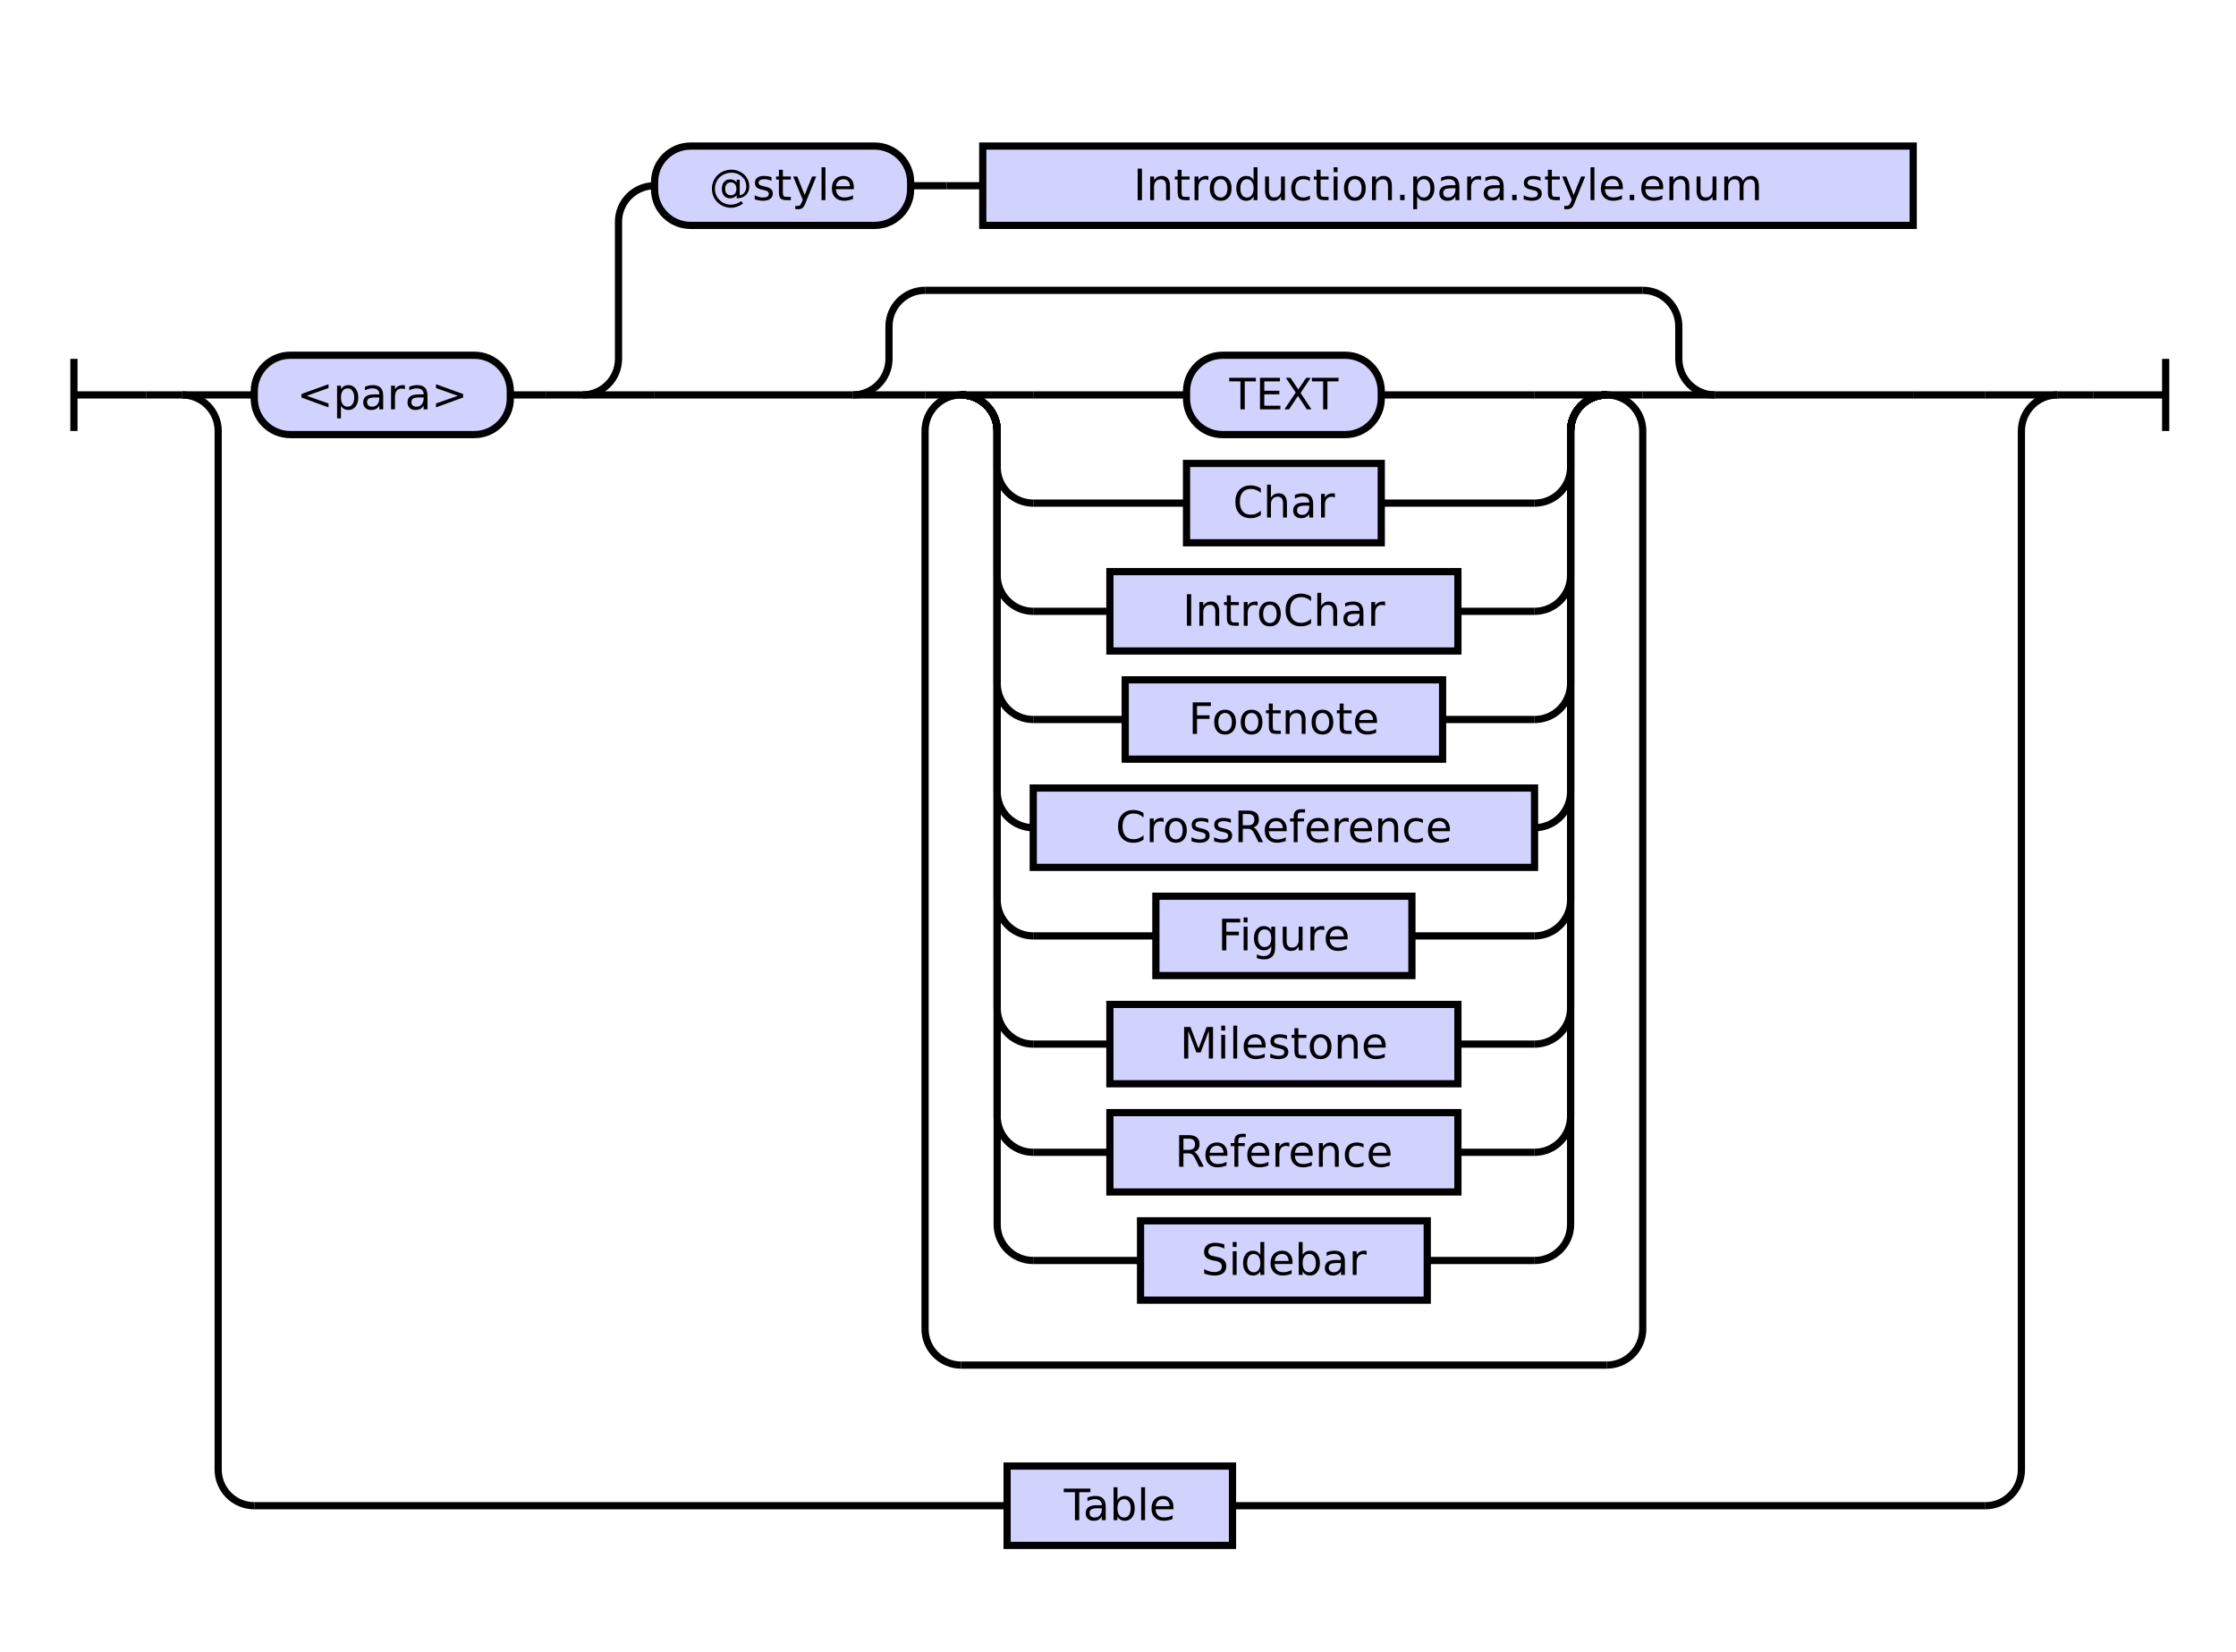
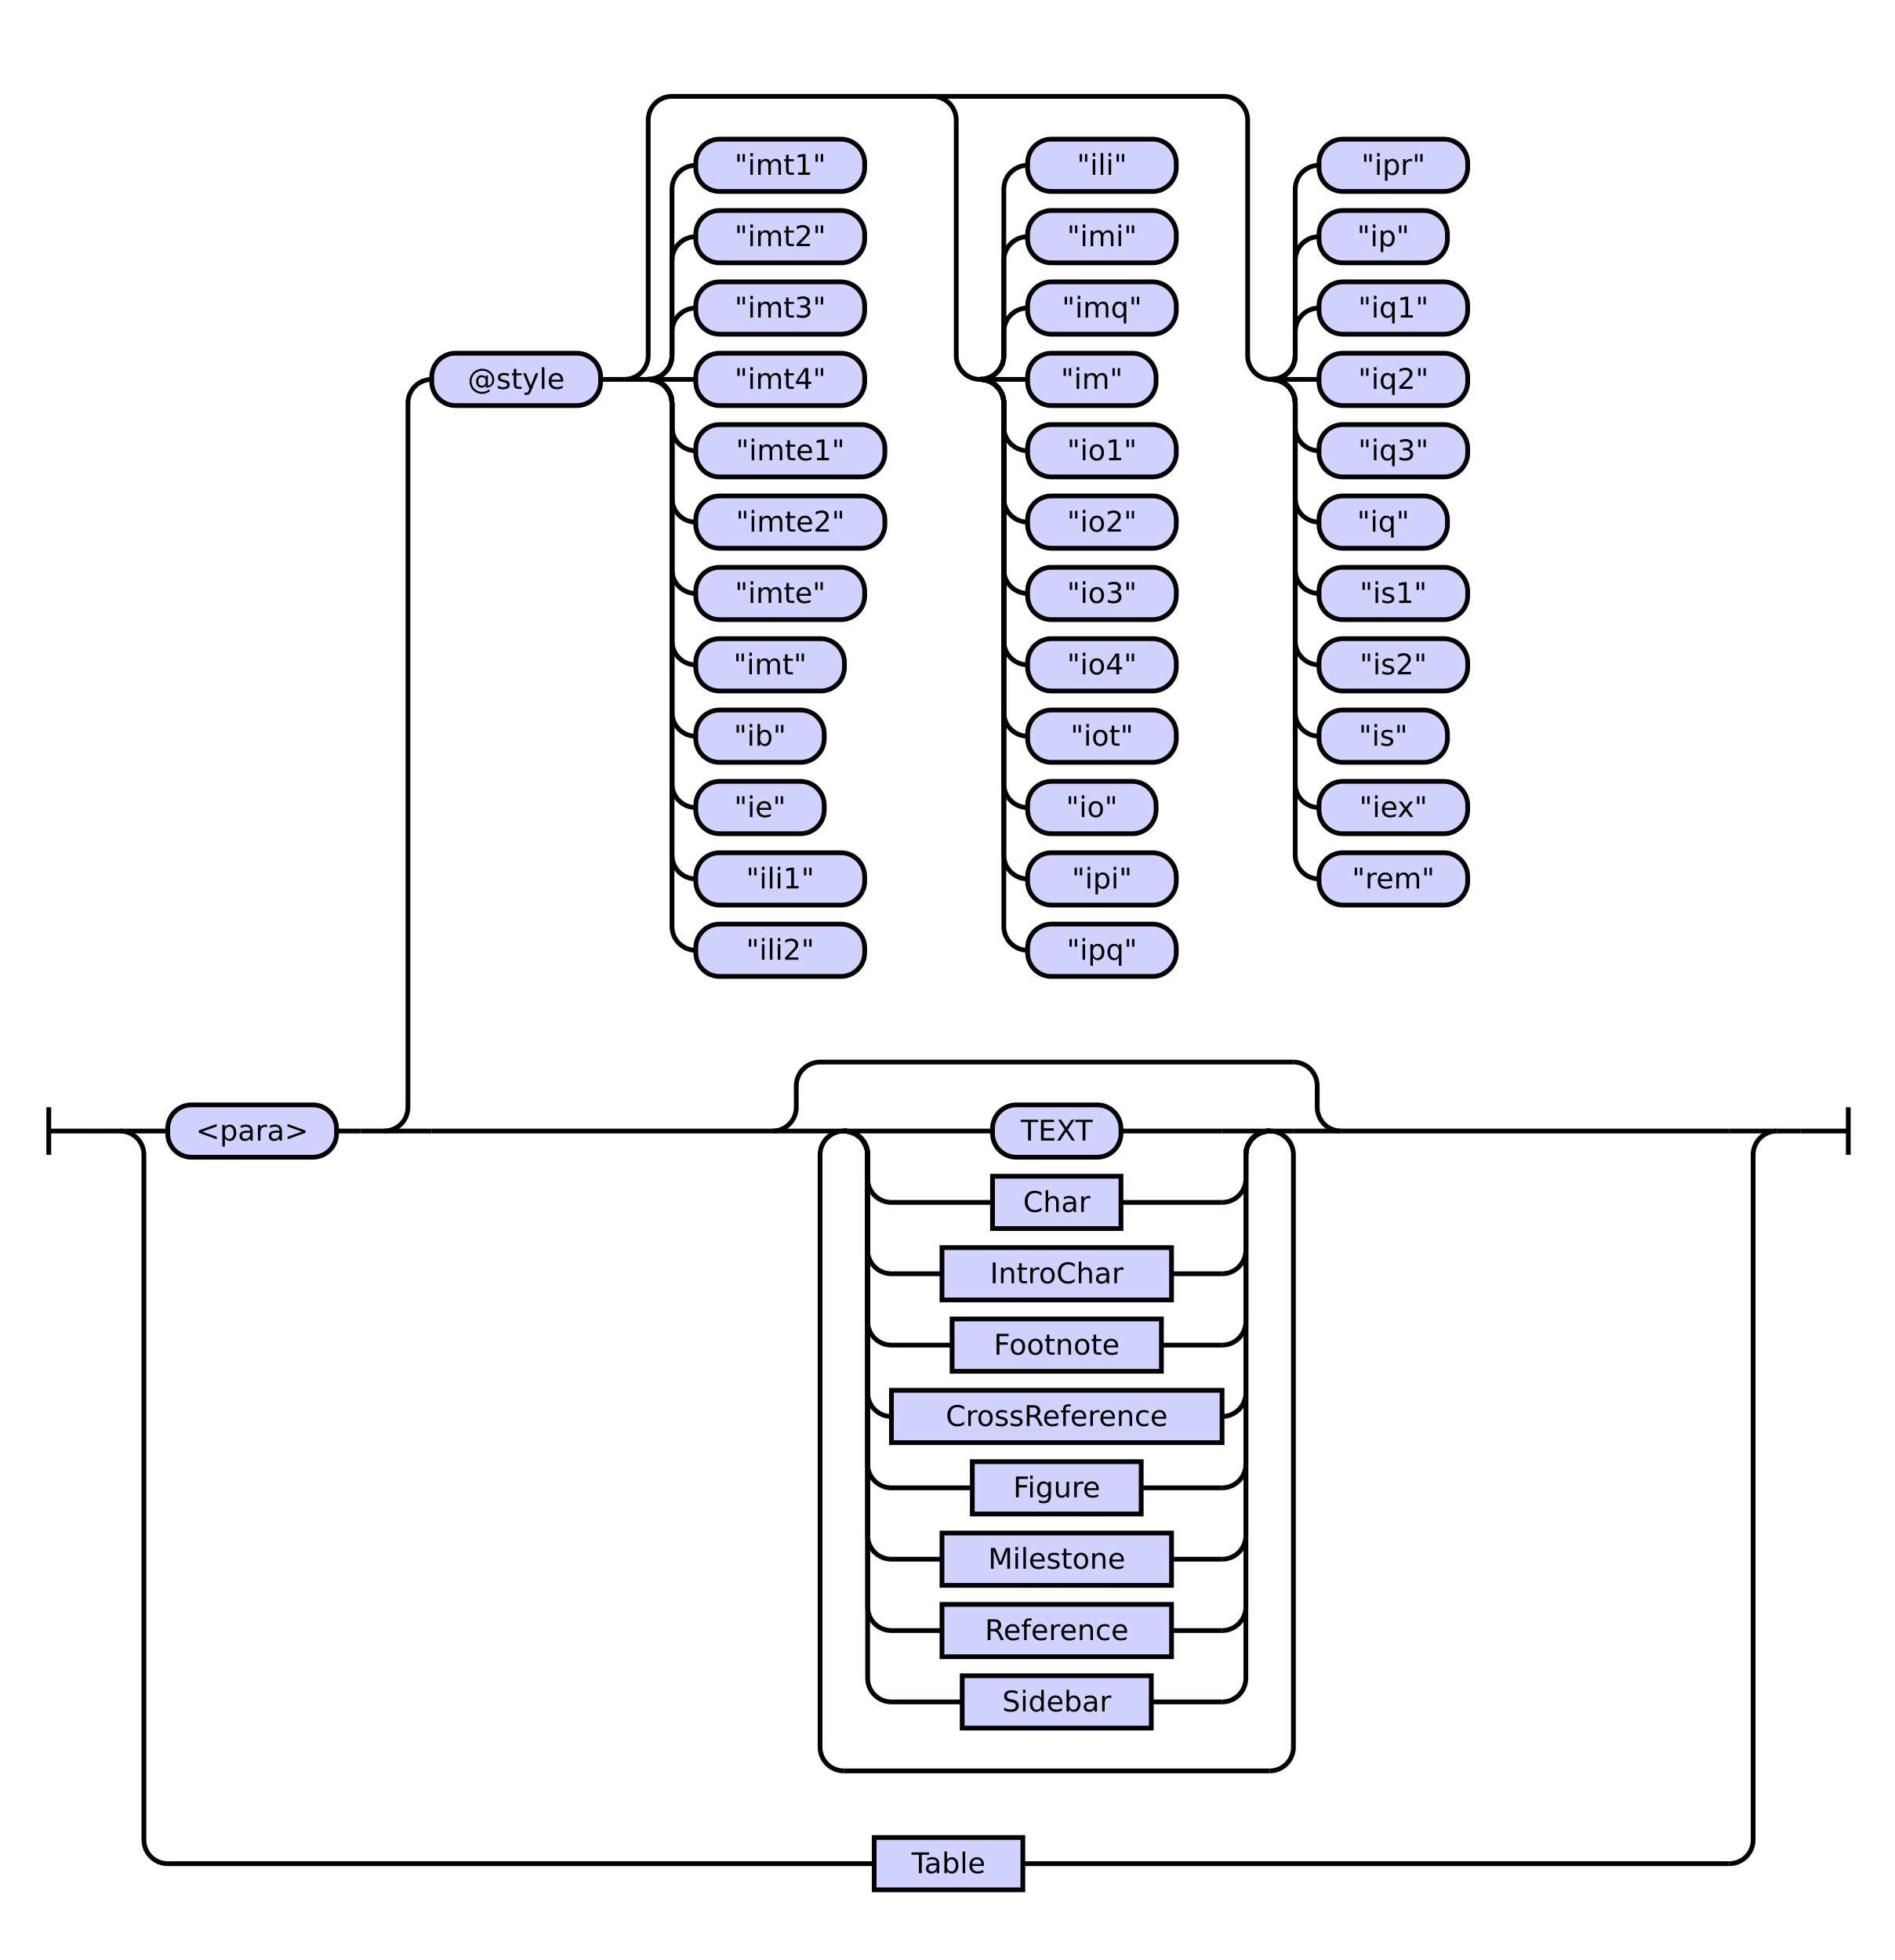
- <svg xmlns="http://www.w3.org/2000/svg" class="railroad-diagram" height="458" viewBox="0 0 620.0 458" width="620.0">
+ <svg xmlns="http://www.w3.org/2000/svg" class="railroad-diagram" height="824" viewBox="0 0 796.5 824" width="796.5">
  <g transform="translate(.5 .5)">
    <style>/*  */

    svg.railroad-diagram {
        background-color: hsl(30,20%,95%);
    }
    svg.railroad-diagram path {
        stroke-width: 2;
        stroke: black;
        fill: none;
    }
    svg.railroad-diagram text {
        font-size: 12px;
        text-anchor: middle;
        font-family: DejaVu Sans;
    }
    svg.railroad-diagram text.label {
        text-anchor:start;
    }
    svg.railroad-diagram text.comment {
        font-family: DejaVu Sans;
        font-size: 14px;
    }
    svg.railroad-diagram rect{
        stroke-width: 2;
        stroke: black;
        fill: rgb(210, 210, 255);
    }
    svg.railroad-diagram rect.group-box {
        stroke: gray;
        stroke-dasharray: 10 5;
        fill: none;
    }
    .terminal {
        font-family: DejaVu Sans;
    }
    svg.railroad-diagram g.altterminal rect {
        fill: rgb(251, 252, 207)
    }

/*  */
</style>
    <g>
-       <path d="M 20 99 v 20 m 0 -10 h 20" />
+       <path d="M 20 465 v 20 m 0 -10 h 20" />
    </g>
-     <path d="M 40 109 h 10" />
+     <path d="M 40 475 h 10" />
    <g>
-       <path d="M 50 109 h 0.0" />
-       <path d="M 570.0 109 h 0.0" />
+       <path d="M 50 475 h 0.0" />
+       <path d="M 746.5 475 h 0.0" />
      <g>
-         <path d="M 50.0 109 h 0.0" />
-         <path d="M 570.0 109 h 0.0" />
-         <path d="M 50.0 109 h 20" />
+         <path d="M 50.0 475 h 0.0" />
+         <path d="M 746.5 475 h 0.0" />
+         <path d="M 50.0 475 h 20" />
        <g>
-           <path d="M 70.0 109 h 0.0" />
-           <path d="M 550.0 109 h 0.0" />
+           <path d="M 70.0 475 h 0.0" />
+           <path d="M 726.5 475 h 0.0" />
          <g class="terminal ">
-             <path d="M 70.0 109 h 0.0" />
-             <path d="M 141.0 109 h 0.0" />
-             <rect height="22" rx="10" ry="10" width="71.0" x="70.0" y="98" />
-             <text x="105.5" y="113">&lt;para&gt;</text>
+             <path d="M 70.0 475 h 0.0" />
+             <path d="M 141.0 475 h 0.0" />
+             <rect height="22" rx="10" ry="10" width="71.0" x="70.0" y="464" />
+             <text x="105.5" y="479">&lt;para&gt;</text>
          </g>
-           <path d="M 141.0 109 h 10" />
-           <path d="M 151.0 109 h 10" />
+           <path d="M 141.0 475 h 10" />
+           <path d="M 151.0 475 h 10" />
          <g>
-             <path d="M 161.0 109 h 0.0" />
-             <path d="M 550.0 109 h 0.0" />
-             <path d="M 161.0 109 a 10 10 0 0 0 10 -10 v -38 a 10 10 0 0 1 10 -10" />
+             <path d="M 161.0 475 h 0.0" />
+             <path d="M 726.5 475 h 0.0" />
+             <path d="M 161.0 475 a 10 10 0 0 0 10 -10 v -296 a 10 10 0 0 1 10 -10" />
            <g>
-               <path d="M 181.0 51 h 0.0" />
-               <path d="M 530.0 51 h 0.0" />
+               <path d="M 181.0 159 h 0.0" />
+               <path d="M 706.5 159 h 0.0" />
              <g class="terminal ">
-                 <path d="M 181.0 51 h 0.0" />
-                 <path d="M 252.0 51 h 0.0" />
-                 <rect height="22" rx="10" ry="10" width="71.0" x="181.0" y="40" />
-                 <text x="216.5" y="55">@style</text>
+                 <path d="M 181.0 159 h 0.0" />
+                 <path d="M 252.0 159 h 0.0" />
+                 <rect height="22" rx="10" ry="10" width="71.0" x="181.0" y="148" />
+                 <text x="216.5" y="163">@style</text>
              </g>
-               <path d="M 252.0 51 h 10" />
-               <path d="M 262.0 51 h 10" />
-               <g class="non-terminal ">
-                 <path d="M 272.0 51 h 0.0" />
-                 <path d="M 530.0 51 h 0.0" />
-                 <rect height="22" width="258.0" x="272.0" y="40" />
-                 <text x="401.0" y="55">Introduction.para.style.enum</text>
+               <path d="M 252.0 159 h 10" />
+               <g>
+                 <path d="M 262.0 159 h 0.0" />
+                 <path d="M 706.5 159 h 0.0" />
+                 <path d="M 262.0 159 a 10 10 0 0 0 10 -10 v -99 a 10 10 0 0 1 10 -10 h 232.0" />
+                 <path d="M 262.0 159 h 10" />
+                 <g>
+                   <path d="M 272.0 159 h 0.0" />
+                   <path d="M 272.0 159 a 10 10 0 0 0 10 -10 v -10 a 10 10 0 0 1 10 -10" />
+                   <g class="terminal ">
+                     <path d="M 292.0 129 h 0.0" />
+                     <path d="M 363.0 129 h 0.0" />
+                     <rect height="22" rx="10" ry="10" width="71.0" x="292.0" y="118" />
+                     <text x="327.5" y="133">"imt3"</text>
+                   </g>
+                   <path d="M 272.0 159 a 10 10 0 0 0 10 -10 v -40 a 10 10 0 0 1 10 -10" />
+                   <g class="terminal ">
+                     <path d="M 292.0 99 h 0.0" />
+                     <path d="M 363.0 99 h 0.0" />
+                     <rect height="22" rx="10" ry="10" width="71.0" x="292.0" y="88" />
+                     <text x="327.5" y="103">"imt2"</text>
+                   </g>
+                   <path d="M 272.0 159 a 10 10 0 0 0 10 -10 v -70 a 10 10 0 0 1 10 -10" />
+                   <g class="terminal ">
+                     <path d="M 292.0 69 h 0.0" />
+                     <path d="M 363.0 69 h 0.0" />
+                     <rect height="22" rx="10" ry="10" width="71.0" x="292.0" y="58" />
+                     <text x="327.5" y="73">"imt1"</text>
+                   </g>
+                   <path d="M 272.0 159 h 20" />
+                   <g class="terminal ">
+                     <path d="M 292.0 159 h 0.0" />
+                     <path d="M 363.0 159 h 0.0" />
+                     <rect height="22" rx="10" ry="10" width="71.0" x="292.0" y="148" />
+                     <text x="327.5" y="163">"imt4"</text>
+                   </g>
+                   <path d="M 272.0 159 a 10 10 0 0 1 10 10 v 10 a 10 10 0 0 0 10 10" />
+                   <g class="terminal ">
+                     <path d="M 292.0 189 h 0.0" />
+                     <path d="M 371.5 189 h 0.0" />
+                     <rect height="22" rx="10" ry="10" width="79.5" x="292.0" y="178" />
+                     <text x="331.75" y="193">"imte1"</text>
+                   </g>
+                   <path d="M 272.0 159 a 10 10 0 0 1 10 10 v 40 a 10 10 0 0 0 10 10" />
+                   <g class="terminal ">
+                     <path d="M 292.0 219 h 0.0" />
+                     <path d="M 371.5 219 h 0.0" />
+                     <rect height="22" rx="10" ry="10" width="79.5" x="292.0" y="208" />
+                     <text x="331.75" y="223">"imte2"</text>
+                   </g>
+                   <path d="M 272.0 159 a 10 10 0 0 1 10 10 v 70 a 10 10 0 0 0 10 10" />
+                   <g class="terminal ">
+                     <path d="M 292.0 249 h 0.0" />
+                     <path d="M 363.0 249 h 0.0" />
+                     <rect height="22" rx="10" ry="10" width="71.0" x="292.0" y="238" />
+                     <text x="327.5" y="253">"imte"</text>
+                   </g>
+                   <path d="M 272.0 159 a 10 10 0 0 1 10 10 v 100 a 10 10 0 0 0 10 10" />
+                   <g class="terminal ">
+                     <path d="M 292.0 279 h 0.0" />
+                     <path d="M 354.5 279 h 0.0" />
+                     <rect height="22" rx="10" ry="10" width="62.5" x="292.0" y="268" />
+                     <text x="323.25" y="283">"imt"</text>
+                   </g>
+                   <path d="M 272.0 159 a 10 10 0 0 1 10 10 v 130 a 10 10 0 0 0 10 10" />
+                   <g class="terminal ">
+                     <path d="M 292.0 309 h 0.0" />
+                     <path d="M 346.0 309 h 0.0" />
+                     <rect height="22" rx="10" ry="10" width="54.0" x="292.0" y="298" />
+                     <text x="319.0" y="313">"ib"</text>
+                   </g>
+                   <path d="M 272.0 159 a 10 10 0 0 1 10 10 v 160 a 10 10 0 0 0 10 10" />
+                   <g class="terminal ">
+                     <path d="M 292.0 339 h 0.0" />
+                     <path d="M 346.0 339 h 0.0" />
+                     <rect height="22" rx="10" ry="10" width="54.0" x="292.0" y="328" />
+                     <text x="319.0" y="343">"ie"</text>
+                   </g>
+                   <path d="M 272.0 159 a 10 10 0 0 1 10 10 v 190 a 10 10 0 0 0 10 10" />
+                   <g class="terminal ">
+                     <path d="M 292.0 369 h 0.0" />
+                     <path d="M 363.0 369 h 0.0" />
+                     <rect height="22" rx="10" ry="10" width="71.0" x="292.0" y="358" />
+                     <text x="327.5" y="373">"ili1"</text>
+                   </g>
+                   <path d="M 272.0 159 a 10 10 0 0 1 10 10 v 220 a 10 10 0 0 0 10 10" />
+                   <g class="terminal ">
+                     <path d="M 292.0 399 h 0.0" />
+                     <path d="M 363.0 399 h 0.0" />
+                     <rect height="22" rx="10" ry="10" width="71.0" x="292.0" y="388" />
+                     <text x="327.5" y="403">"ili2"</text>
+                   </g>
+                 </g>
+                 <path d="M 391.5 40 a 10 10 0 0 1 10 10 v 99 a 10 10 0 0 0 10 10" />
+                 <g>
+                   <path d="M 411.5 159 h 0.0" />
+                   <path d="M 411.5 159 a 10 10 0 0 0 10 -10 v -10 a 10 10 0 0 1 10 -10" />
+                   <g class="terminal ">
+                     <path d="M 431.5 129 h 0.0" />
+                     <path d="M 494.0 129 h 0.0" />
+                     <rect height="22" rx="10" ry="10" width="62.5" x="431.5" y="118" />
+                     <text x="462.75" y="133">"imq"</text>
+                   </g>
+                   <path d="M 411.5 159 a 10 10 0 0 0 10 -10 v -40 a 10 10 0 0 1 10 -10" />
+                   <g class="terminal ">
+                     <path d="M 431.5 99 h 0.0" />
+                     <path d="M 494.0 99 h 0.0" />
+                     <rect height="22" rx="10" ry="10" width="62.5" x="431.5" y="88" />
+                     <text x="462.75" y="103">"imi"</text>
+                   </g>
+                   <path d="M 411.5 159 a 10 10 0 0 0 10 -10 v -70 a 10 10 0 0 1 10 -10" />
+                   <g class="terminal ">
+                     <path d="M 431.5 69 h 0.0" />
+                     <path d="M 494.0 69 h 0.0" />
+                     <rect height="22" rx="10" ry="10" width="62.5" x="431.5" y="58" />
+                     <text x="462.75" y="73">"ili"</text>
+                   </g>
+                   <path d="M 411.5 159 h 20" />
+                   <g class="terminal ">
+                     <path d="M 431.5 159 h 0.0" />
+                     <path d="M 485.5 159 h 0.0" />
+                     <rect height="22" rx="10" ry="10" width="54.0" x="431.5" y="148" />
+                     <text x="458.5" y="163">"im"</text>
+                   </g>
+                   <path d="M 411.5 159 a 10 10 0 0 1 10 10 v 10 a 10 10 0 0 0 10 10" />
+                   <g class="terminal ">
+                     <path d="M 431.5 189 h 0.0" />
+                     <path d="M 494.0 189 h 0.0" />
+                     <rect height="22" rx="10" ry="10" width="62.5" x="431.5" y="178" />
+                     <text x="462.75" y="193">"io1"</text>
+                   </g>
+                   <path d="M 411.5 159 a 10 10 0 0 1 10 10 v 40 a 10 10 0 0 0 10 10" />
+                   <g class="terminal ">
+                     <path d="M 431.5 219 h 0.0" />
+                     <path d="M 494.0 219 h 0.0" />
+                     <rect height="22" rx="10" ry="10" width="62.5" x="431.5" y="208" />
+                     <text x="462.75" y="223">"io2"</text>
+                   </g>
+                   <path d="M 411.5 159 a 10 10 0 0 1 10 10 v 70 a 10 10 0 0 0 10 10" />
+                   <g class="terminal ">
+                     <path d="M 431.5 249 h 0.0" />
+                     <path d="M 494.0 249 h 0.0" />
+                     <rect height="22" rx="10" ry="10" width="62.5" x="431.5" y="238" />
+                     <text x="462.75" y="253">"io3"</text>
+                   </g>
+                   <path d="M 411.5 159 a 10 10 0 0 1 10 10 v 100 a 10 10 0 0 0 10 10" />
+                   <g class="terminal ">
+                     <path d="M 431.5 279 h 0.0" />
+                     <path d="M 494.0 279 h 0.0" />
+                     <rect height="22" rx="10" ry="10" width="62.5" x="431.5" y="268" />
+                     <text x="462.75" y="283">"io4"</text>
+                   </g>
+                   <path d="M 411.5 159 a 10 10 0 0 1 10 10 v 130 a 10 10 0 0 0 10 10" />
+                   <g class="terminal ">
+                     <path d="M 431.5 309 h 0.0" />
+                     <path d="M 494.0 309 h 0.0" />
+                     <rect height="22" rx="10" ry="10" width="62.5" x="431.5" y="298" />
+                     <text x="462.75" y="313">"iot"</text>
+                   </g>
+                   <path d="M 411.5 159 a 10 10 0 0 1 10 10 v 160 a 10 10 0 0 0 10 10" />
+                   <g class="terminal ">
+                     <path d="M 431.5 339 h 0.0" />
+                     <path d="M 485.5 339 h 0.0" />
+                     <rect height="22" rx="10" ry="10" width="54.0" x="431.5" y="328" />
+                     <text x="458.5" y="343">"io"</text>
+                   </g>
+                   <path d="M 411.5 159 a 10 10 0 0 1 10 10 v 190 a 10 10 0 0 0 10 10" />
+                   <g class="terminal ">
+                     <path d="M 431.5 369 h 0.0" />
+                     <path d="M 494.0 369 h 0.0" />
+                     <rect height="22" rx="10" ry="10" width="62.5" x="431.5" y="358" />
+                     <text x="462.75" y="373">"ipi"</text>
+                   </g>
+                   <path d="M 411.5 159 a 10 10 0 0 1 10 10 v 220 a 10 10 0 0 0 10 10" />
+                   <g class="terminal ">
+                     <path d="M 431.5 399 h 0.0" />
+                     <path d="M 494.0 399 h 0.0" />
+                     <rect height="22" rx="10" ry="10" width="62.5" x="431.5" y="388" />
+                     <text x="462.75" y="403">"ipq"</text>
+                   </g>
+                 </g>
+                 <path d="M 514.0 40 a 10 10 0 0 1 10 10 v 99 a 10 10 0 0 0 10 10" />
+                 <g>
+                   <path d="M 534.0 159 h 0.0" />
+                   <path d="M 534.0 159 a 10 10 0 0 0 10 -10 v -10 a 10 10 0 0 1 10 -10" />
+                   <g class="terminal ">
+                     <path d="M 554.0 129 h 0.0" />
+                     <path d="M 616.5 129 h 0.0" />
+                     <rect height="22" rx="10" ry="10" width="62.5" x="554.0" y="118" />
+                     <text x="585.25" y="133">"iq1"</text>
+                   </g>
+                   <path d="M 534.0 159 a 10 10 0 0 0 10 -10 v -40 a 10 10 0 0 1 10 -10" />
+                   <g class="terminal ">
+                     <path d="M 554.0 99 h 0.0" />
+                     <path d="M 608.0 99 h 0.0" />
+                     <rect height="22" rx="10" ry="10" width="54.0" x="554.0" y="88" />
+                     <text x="581.0" y="103">"ip"</text>
+                   </g>
+                   <path d="M 534.0 159 a 10 10 0 0 0 10 -10 v -70 a 10 10 0 0 1 10 -10" />
+                   <g class="terminal ">
+                     <path d="M 554.0 69 h 0.0" />
+                     <path d="M 616.5 69 h 0.0" />
+                     <rect height="22" rx="10" ry="10" width="62.5" x="554.0" y="58" />
+                     <text x="585.25" y="73">"ipr"</text>
+                   </g>
+                   <path d="M 534.0 159 h 20" />
+                   <g class="terminal ">
+                     <path d="M 554.0 159 h 0.0" />
+                     <path d="M 616.5 159 h 0.0" />
+                     <rect height="22" rx="10" ry="10" width="62.5" x="554.0" y="148" />
+                     <text x="585.25" y="163">"iq2"</text>
+                   </g>
+                   <path d="M 534.0 159 a 10 10 0 0 1 10 10 v 10 a 10 10 0 0 0 10 10" />
+                   <g class="terminal ">
+                     <path d="M 554.0 189 h 0.0" />
+                     <path d="M 616.5 189 h 0.0" />
+                     <rect height="22" rx="10" ry="10" width="62.5" x="554.0" y="178" />
+                     <text x="585.25" y="193">"iq3"</text>
+                   </g>
+                   <path d="M 534.0 159 a 10 10 0 0 1 10 10 v 40 a 10 10 0 0 0 10 10" />
+                   <g class="terminal ">
+                     <path d="M 554.0 219 h 0.0" />
+                     <path d="M 608.0 219 h 0.0" />
+                     <rect height="22" rx="10" ry="10" width="54.0" x="554.0" y="208" />
+                     <text x="581.0" y="223">"iq"</text>
+                   </g>
+                   <path d="M 534.0 159 a 10 10 0 0 1 10 10 v 70 a 10 10 0 0 0 10 10" />
+                   <g class="terminal ">
+                     <path d="M 554.0 249 h 0.0" />
+                     <path d="M 616.5 249 h 0.0" />
+                     <rect height="22" rx="10" ry="10" width="62.5" x="554.0" y="238" />
+                     <text x="585.25" y="253">"is1"</text>
+                   </g>
+                   <path d="M 534.0 159 a 10 10 0 0 1 10 10 v 100 a 10 10 0 0 0 10 10" />
+                   <g class="terminal ">
+                     <path d="M 554.0 279 h 0.0" />
+                     <path d="M 616.5 279 h 0.0" />
+                     <rect height="22" rx="10" ry="10" width="62.5" x="554.0" y="268" />
+                     <text x="585.25" y="283">"is2"</text>
+                   </g>
+                   <path d="M 534.0 159 a 10 10 0 0 1 10 10 v 130 a 10 10 0 0 0 10 10" />
+                   <g class="terminal ">
+                     <path d="M 554.0 309 h 0.0" />
+                     <path d="M 608.0 309 h 0.0" />
+                     <rect height="22" rx="10" ry="10" width="54.0" x="554.0" y="298" />
+                     <text x="581.0" y="313">"is"</text>
+                   </g>
+                   <path d="M 534.0 159 a 10 10 0 0 1 10 10 v 160 a 10 10 0 0 0 10 10" />
+                   <g class="terminal ">
+                     <path d="M 554.0 339 h 0.0" />
+                     <path d="M 616.5 339 h 0.0" />
+                     <rect height="22" rx="10" ry="10" width="62.5" x="554.0" y="328" />
+                     <text x="585.25" y="343">"iex"</text>
+                   </g>
+                   <path d="M 534.0 159 a 10 10 0 0 1 10 10 v 190 a 10 10 0 0 0 10 10" />
+                   <g class="terminal ">
+                     <path d="M 554.0 369 h 0.0" />
+                     <path d="M 616.5 369 h 0.0" />
+                     <rect height="22" rx="10" ry="10" width="62.5" x="554.0" y="358" />
+                     <text x="585.25" y="373">"rem"</text>
+                   </g>
+                 </g>
              </g>
            </g>
-             <path d="M 161.0 109 h 20" />
+             <path d="M 161.0 475 h 20" />
            <g>
-               <path d="M 181.0 109 h 55.0" />
-               <path d="M 475.0 109 h 55.0" />
-               <path d="M 236.0 109 a 10 10 0 0 0 10 -10 v -9 a 10 10 0 0 1 10 -10" />
+               <path d="M 181.0 475 h 143.25" />
+               <path d="M 563.25 475 h 143.25" />
+               <path d="M 324.25 475 a 10 10 0 0 0 10 -10 v -9 a 10 10 0 0 1 10 -10" />
              <g>
-                 <path d="M 256.0 80 h 199.0" />
+                 <path d="M 344.25 446 h 199.0" />
              </g>
-               <path d="M 455.0 80 a 10 10 0 0 1 10 10 v 9 a 10 10 0 0 0 10 10" />
-               <path d="M 236.0 109 h 20" />
+               <path d="M 543.25 446 a 10 10 0 0 1 10 10 v 9 a 10 10 0 0 0 10 10" />
+               <path d="M 324.25 475 h 20" />
              <g>
-                 <path d="M 256.0 109 h 0.0" />
-                 <path d="M 455.0 109 h 0.0" />
-                 <path d="M 256.0 109 h 10" />
+                 <path d="M 344.25 475 h 0.0" />
+                 <path d="M 543.25 475 h 0.0" />
+                 <path d="M 344.25 475 h 10" />
                <g>
-                   <path d="M 266.0 109 h 0.0" />
-                   <path d="M 445.0 109 h 0.0" />
-                   <path d="M 266.0 109 h 20" />
-                   <g class="terminal ">
-                     <path d="M 286.0 109 h 42.5" />
-                     <path d="M 382.5 109 h 42.5" />
-                     <rect height="22" rx="10" ry="10" width="54.0" x="328.5" y="98" />
-                     <text x="355.5" y="113">TEXT</text>
-                   </g>
-                   <path d="M 425.0 109 h 20" />
-                   <path d="M 266.0 109 a 10 10 0 0 1 10 10 v 10 a 10 10 0 0 0 10 10" />
-                   <g class="non-terminal ">
-                     <path d="M 286.0 139 h 42.5" />
-                     <path d="M 382.5 139 h 42.5" />
-                     <rect height="22" width="54.0" x="328.5" y="128" />
-                     <text x="355.5" y="143">Char</text>
-                   </g>
-                   <path d="M 425.0 139 a 10 10 0 0 0 10 -10 v -10 a 10 10 0 0 1 10 -10" />
-                   <path d="M 266.0 109 a 10 10 0 0 1 10 10 v 40 a 10 10 0 0 0 10 10" />
-                   <g class="non-terminal ">
-                     <path d="M 286.0 169 h 21.25" />
-                     <path d="M 403.75 169 h 21.25" />
-                     <rect height="22" width="96.5" x="307.25" y="158" />
-                     <text x="355.5" y="173">IntroChar</text>
-                   </g>
-                   <path d="M 425.0 169 a 10 10 0 0 0 10 -10 v -40 a 10 10 0 0 1 10 -10" />
-                   <path d="M 266.0 109 a 10 10 0 0 1 10 10 v 70 a 10 10 0 0 0 10 10" />
-                   <g class="non-terminal ">
-                     <path d="M 286.0 199 h 25.5" />
-                     <path d="M 399.5 199 h 25.5" />
-                     <rect height="22" width="88.0" x="311.5" y="188" />
-                     <text x="355.5" y="203">Footnote</text>
-                   </g>
-                   <path d="M 425.0 199 a 10 10 0 0 0 10 -10 v -70 a 10 10 0 0 1 10 -10" />
-                   <path d="M 266.0 109 a 10 10 0 0 1 10 10 v 100 a 10 10 0 0 0 10 10" />
-                   <g class="non-terminal ">
-                     <path d="M 286.0 229 h 0.0" />
-                     <path d="M 425.0 229 h 0.0" />
-                     <rect height="22" width="139.0" x="286.0" y="218" />
-                     <text x="355.5" y="233">CrossReference</text>
-                   </g>
-                   <path d="M 425.0 229 a 10 10 0 0 0 10 -10 v -100 a 10 10 0 0 1 10 -10" />
-                   <path d="M 266.0 109 a 10 10 0 0 1 10 10 v 130 a 10 10 0 0 0 10 10" />
-                   <g class="non-terminal ">
-                     <path d="M 286.0 259 h 34.0" />
-                     <path d="M 391.0 259 h 34.0" />
-                     <rect height="22" width="71.0" x="320.0" y="248" />
-                     <text x="355.5" y="263">Figure</text>
-                   </g>
-                   <path d="M 425.0 259 a 10 10 0 0 0 10 -10 v -130 a 10 10 0 0 1 10 -10" />
-                   <path d="M 266.0 109 a 10 10 0 0 1 10 10 v 160 a 10 10 0 0 0 10 10" />
-                   <g class="non-terminal ">
-                     <path d="M 286.0 289 h 21.25" />
-                     <path d="M 403.75 289 h 21.25" />
-                     <rect height="22" width="96.5" x="307.25" y="278" />
-                     <text x="355.5" y="293">Milestone</text>
-                   </g>
-                   <path d="M 425.0 289 a 10 10 0 0 0 10 -10 v -160 a 10 10 0 0 1 10 -10" />
-                   <path d="M 266.0 109 a 10 10 0 0 1 10 10 v 190 a 10 10 0 0 0 10 10" />
-                   <g class="non-terminal ">
-                     <path d="M 286.0 319 h 21.25" />
-                     <path d="M 403.75 319 h 21.25" />
-                     <rect height="22" width="96.5" x="307.25" y="308" />
-                     <text x="355.5" y="323">Reference</text>
-                   </g>
-                   <path d="M 425.0 319 a 10 10 0 0 0 10 -10 v -190 a 10 10 0 0 1 10 -10" />
-                   <path d="M 266.0 109 a 10 10 0 0 1 10 10 v 220 a 10 10 0 0 0 10 10" />
-                   <g class="non-terminal ">
-                     <path d="M 286.0 349 h 29.75" />
-                     <path d="M 395.25 349 h 29.75" />
-                     <rect height="22" width="79.5" x="315.75" y="338" />
-                     <text x="355.5" y="353">Sidebar</text>
-                   </g>
-                   <path d="M 425.0 349 a 10 10 0 0 0 10 -10 v -220 a 10 10 0 0 1 10 -10" />
+                   <path d="M 354.25 475 h 0.0" />
+                   <path d="M 533.25 475 h 0.0" />
+                   <path d="M 354.25 475 h 20" />
+                   <g class="terminal ">
+                     <path d="M 374.25 475 h 42.5" />
+                     <path d="M 470.75 475 h 42.5" />
+                     <rect height="22" rx="10" ry="10" width="54.0" x="416.75" y="464" />
+                     <text x="443.75" y="479">TEXT</text>
+                   </g>
+                   <path d="M 513.25 475 h 20" />
+                   <path d="M 354.25 475 a 10 10 0 0 1 10 10 v 10 a 10 10 0 0 0 10 10" />
+                   <g class="non-terminal ">
+                     <path d="M 374.25 505 h 42.5" />
+                     <path d="M 470.75 505 h 42.5" />
+                     <rect height="22" width="54.0" x="416.75" y="494" />
+                     <text x="443.75" y="509">Char</text>
+                   </g>
+                   <path d="M 513.25 505 a 10 10 0 0 0 10 -10 v -10 a 10 10 0 0 1 10 -10" />
+                   <path d="M 354.25 475 a 10 10 0 0 1 10 10 v 40 a 10 10 0 0 0 10 10" />
+                   <g class="non-terminal ">
+                     <path d="M 374.25 535 h 21.25" />
+                     <path d="M 492.0 535 h 21.25" />
+                     <rect height="22" width="96.5" x="395.5" y="524" />
+                     <text x="443.75" y="539">IntroChar</text>
+                   </g>
+                   <path d="M 513.25 535 a 10 10 0 0 0 10 -10 v -40 a 10 10 0 0 1 10 -10" />
+                   <path d="M 354.25 475 a 10 10 0 0 1 10 10 v 70 a 10 10 0 0 0 10 10" />
+                   <g class="non-terminal ">
+                     <path d="M 374.25 565 h 25.5" />
+                     <path d="M 487.75 565 h 25.5" />
+                     <rect height="22" width="88.0" x="399.75" y="554" />
+                     <text x="443.75" y="569">Footnote</text>
+                   </g>
+                   <path d="M 513.25 565 a 10 10 0 0 0 10 -10 v -70 a 10 10 0 0 1 10 -10" />
+                   <path d="M 354.25 475 a 10 10 0 0 1 10 10 v 100 a 10 10 0 0 0 10 10" />
+                   <g class="non-terminal ">
+                     <path d="M 374.25 595 h 0.0" />
+                     <path d="M 513.25 595 h 0.0" />
+                     <rect height="22" width="139.0" x="374.25" y="584" />
+                     <text x="443.75" y="599">CrossReference</text>
+                   </g>
+                   <path d="M 513.25 595 a 10 10 0 0 0 10 -10 v -100 a 10 10 0 0 1 10 -10" />
+                   <path d="M 354.25 475 a 10 10 0 0 1 10 10 v 130 a 10 10 0 0 0 10 10" />
+                   <g class="non-terminal ">
+                     <path d="M 374.25 625 h 34.0" />
+                     <path d="M 479.25 625 h 34.0" />
+                     <rect height="22" width="71.0" x="408.25" y="614" />
+                     <text x="443.75" y="629">Figure</text>
+                   </g>
+                   <path d="M 513.25 625 a 10 10 0 0 0 10 -10 v -130 a 10 10 0 0 1 10 -10" />
+                   <path d="M 354.25 475 a 10 10 0 0 1 10 10 v 160 a 10 10 0 0 0 10 10" />
+                   <g class="non-terminal ">
+                     <path d="M 374.25 655 h 21.25" />
+                     <path d="M 492.0 655 h 21.25" />
+                     <rect height="22" width="96.5" x="395.5" y="644" />
+                     <text x="443.75" y="659">Milestone</text>
+                   </g>
+                   <path d="M 513.25 655 a 10 10 0 0 0 10 -10 v -160 a 10 10 0 0 1 10 -10" />
+                   <path d="M 354.25 475 a 10 10 0 0 1 10 10 v 190 a 10 10 0 0 0 10 10" />
+                   <g class="non-terminal ">
+                     <path d="M 374.25 685 h 21.25" />
+                     <path d="M 492.0 685 h 21.25" />
+                     <rect height="22" width="96.5" x="395.5" y="674" />
+                     <text x="443.75" y="689">Reference</text>
+                   </g>
+                   <path d="M 513.25 685 a 10 10 0 0 0 10 -10 v -190 a 10 10 0 0 1 10 -10" />
+                   <path d="M 354.25 475 a 10 10 0 0 1 10 10 v 220 a 10 10 0 0 0 10 10" />
+                   <g class="non-terminal ">
+                     <path d="M 374.25 715 h 29.75" />
+                     <path d="M 483.5 715 h 29.75" />
+                     <rect height="22" width="79.5" x="404.0" y="704" />
+                     <text x="443.75" y="719">Sidebar</text>
+                   </g>
+                   <path d="M 513.25 715 a 10 10 0 0 0 10 -10 v -220 a 10 10 0 0 1 10 -10" />
                </g>
-                 <path d="M 445.0 109 h 10" />
-                 <path d="M 266.0 109 a 10 10 0 0 0 -10 10 v 249 a 10 10 0 0 0 10 10" />
+                 <path d="M 533.25 475 h 10" />
+                 <path d="M 354.25 475 a 10 10 0 0 0 -10 10 v 249 a 10 10 0 0 0 10 10" />
                <g>
-                   <path d="M 266.0 378 h 179.0" />
+                   <path d="M 354.25 744 h 179.0" />
                </g>
-                 <path d="M 445.0 378 a 10 10 0 0 0 10 -10 v -249 a 10 10 0 0 0 -10 -10" />
+                 <path d="M 533.25 744 a 10 10 0 0 0 10 -10 v -249 a 10 10 0 0 0 -10 -10" />
              </g>
-               <path d="M 455.0 109 h 20" />
+               <path d="M 543.25 475 h 20" />
            </g>
-             <path d="M 530.0 109 h 20" />
+             <path d="M 706.5 475 h 20" />
          </g>
        </g>
-         <path d="M 550.0 109 h 20" />
-         <path d="M 50.0 109 a 10 10 0 0 1 10 10 v 288 a 10 10 0 0 0 10 10" />
+         <path d="M 726.5 475 h 20" />
+         <path d="M 50.0 475 a 10 10 0 0 1 10 10 v 288 a 10 10 0 0 0 10 10" />
        <g class="non-terminal ">
-           <path d="M 70.0 417 h 208.75" />
-           <path d="M 341.25 417 h 208.75" />
-           <rect height="22" width="62.5" x="278.75" y="406" />
-           <text x="310.0" y="421">Table</text>
+           <path d="M 70.0 783 h 297.0" />
+           <path d="M 429.5 783 h 297.0" />
+           <rect height="22" width="62.5" x="367.0" y="772" />
+           <text x="398.25" y="787">Table</text>
        </g>
-         <path d="M 550.0 417 a 10 10 0 0 0 10 -10 v -288 a 10 10 0 0 1 10 -10" />
+         <path d="M 726.5 783 a 10 10 0 0 0 10 -10 v -288 a 10 10 0 0 1 10 -10" />
      </g>
    </g>
-     <path d="M 570.0 109 h 10" />
-     <path d="M 580.0 109 h 20 m 0 -10 v 20" />
+     <path d="M 746.5 475 h 10" />
+     <path d="M 756.5 475 h 20 m 0 -10 v 20" />
  </g>
</svg>
